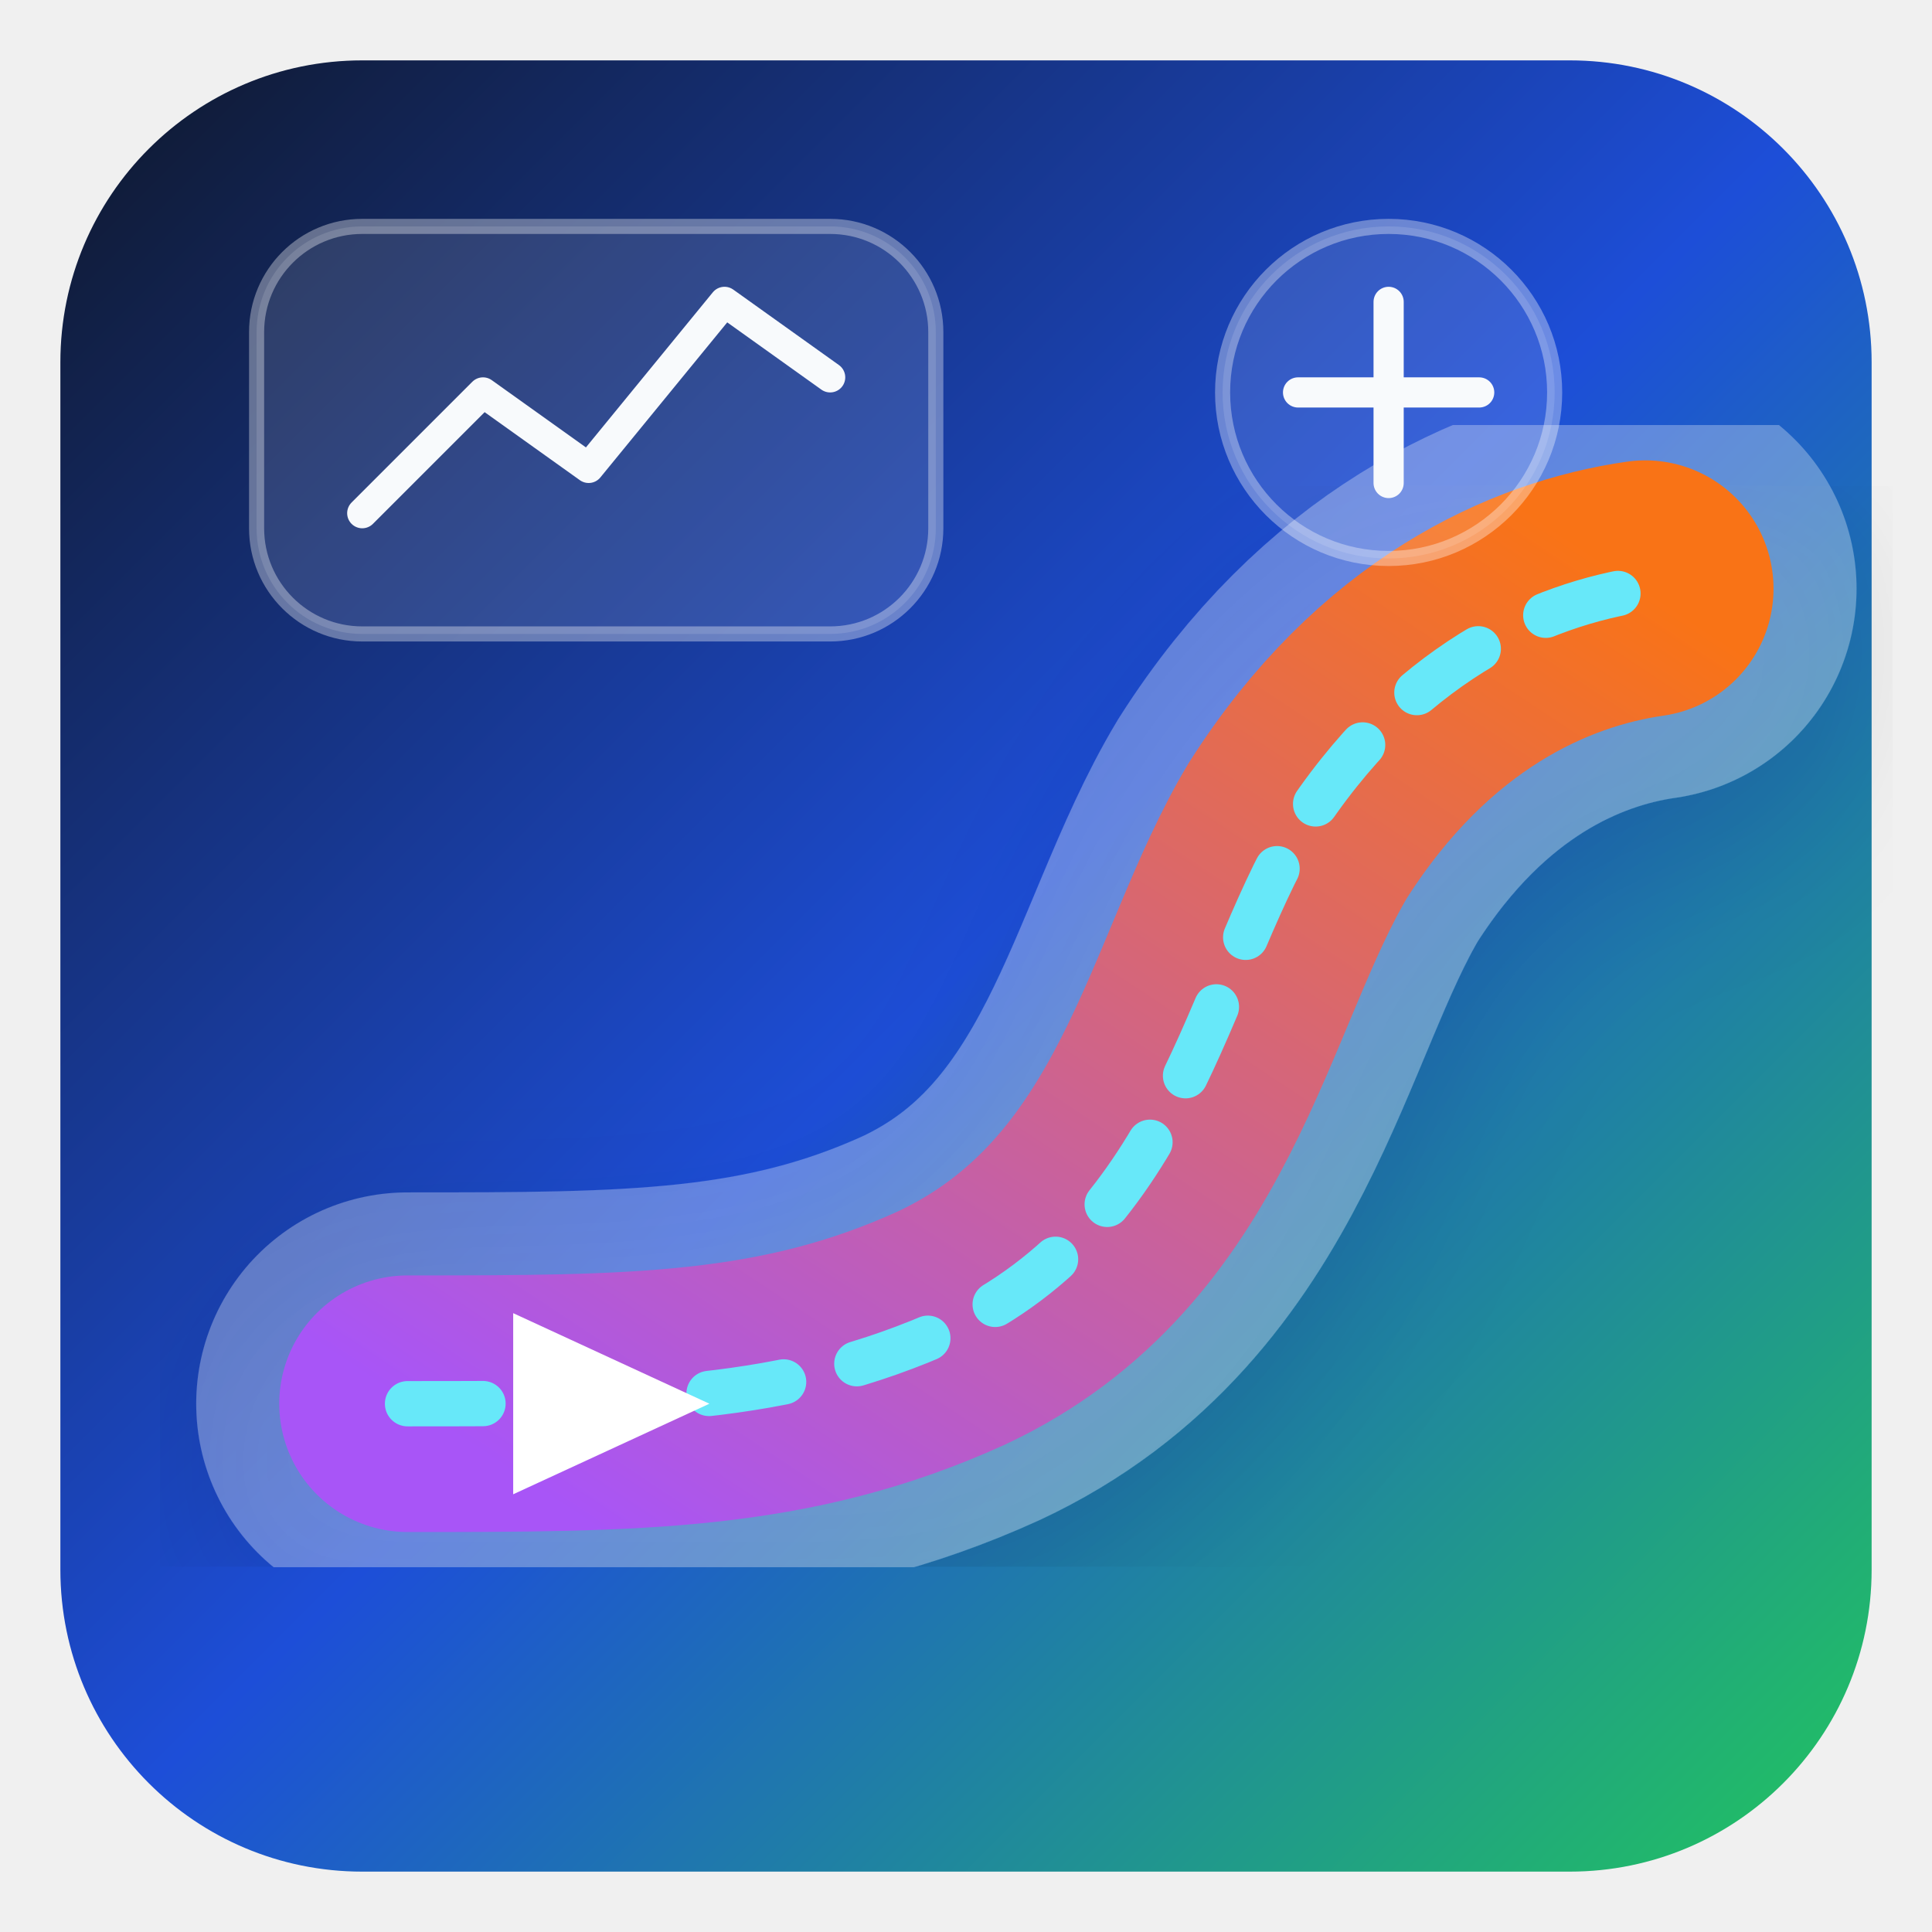
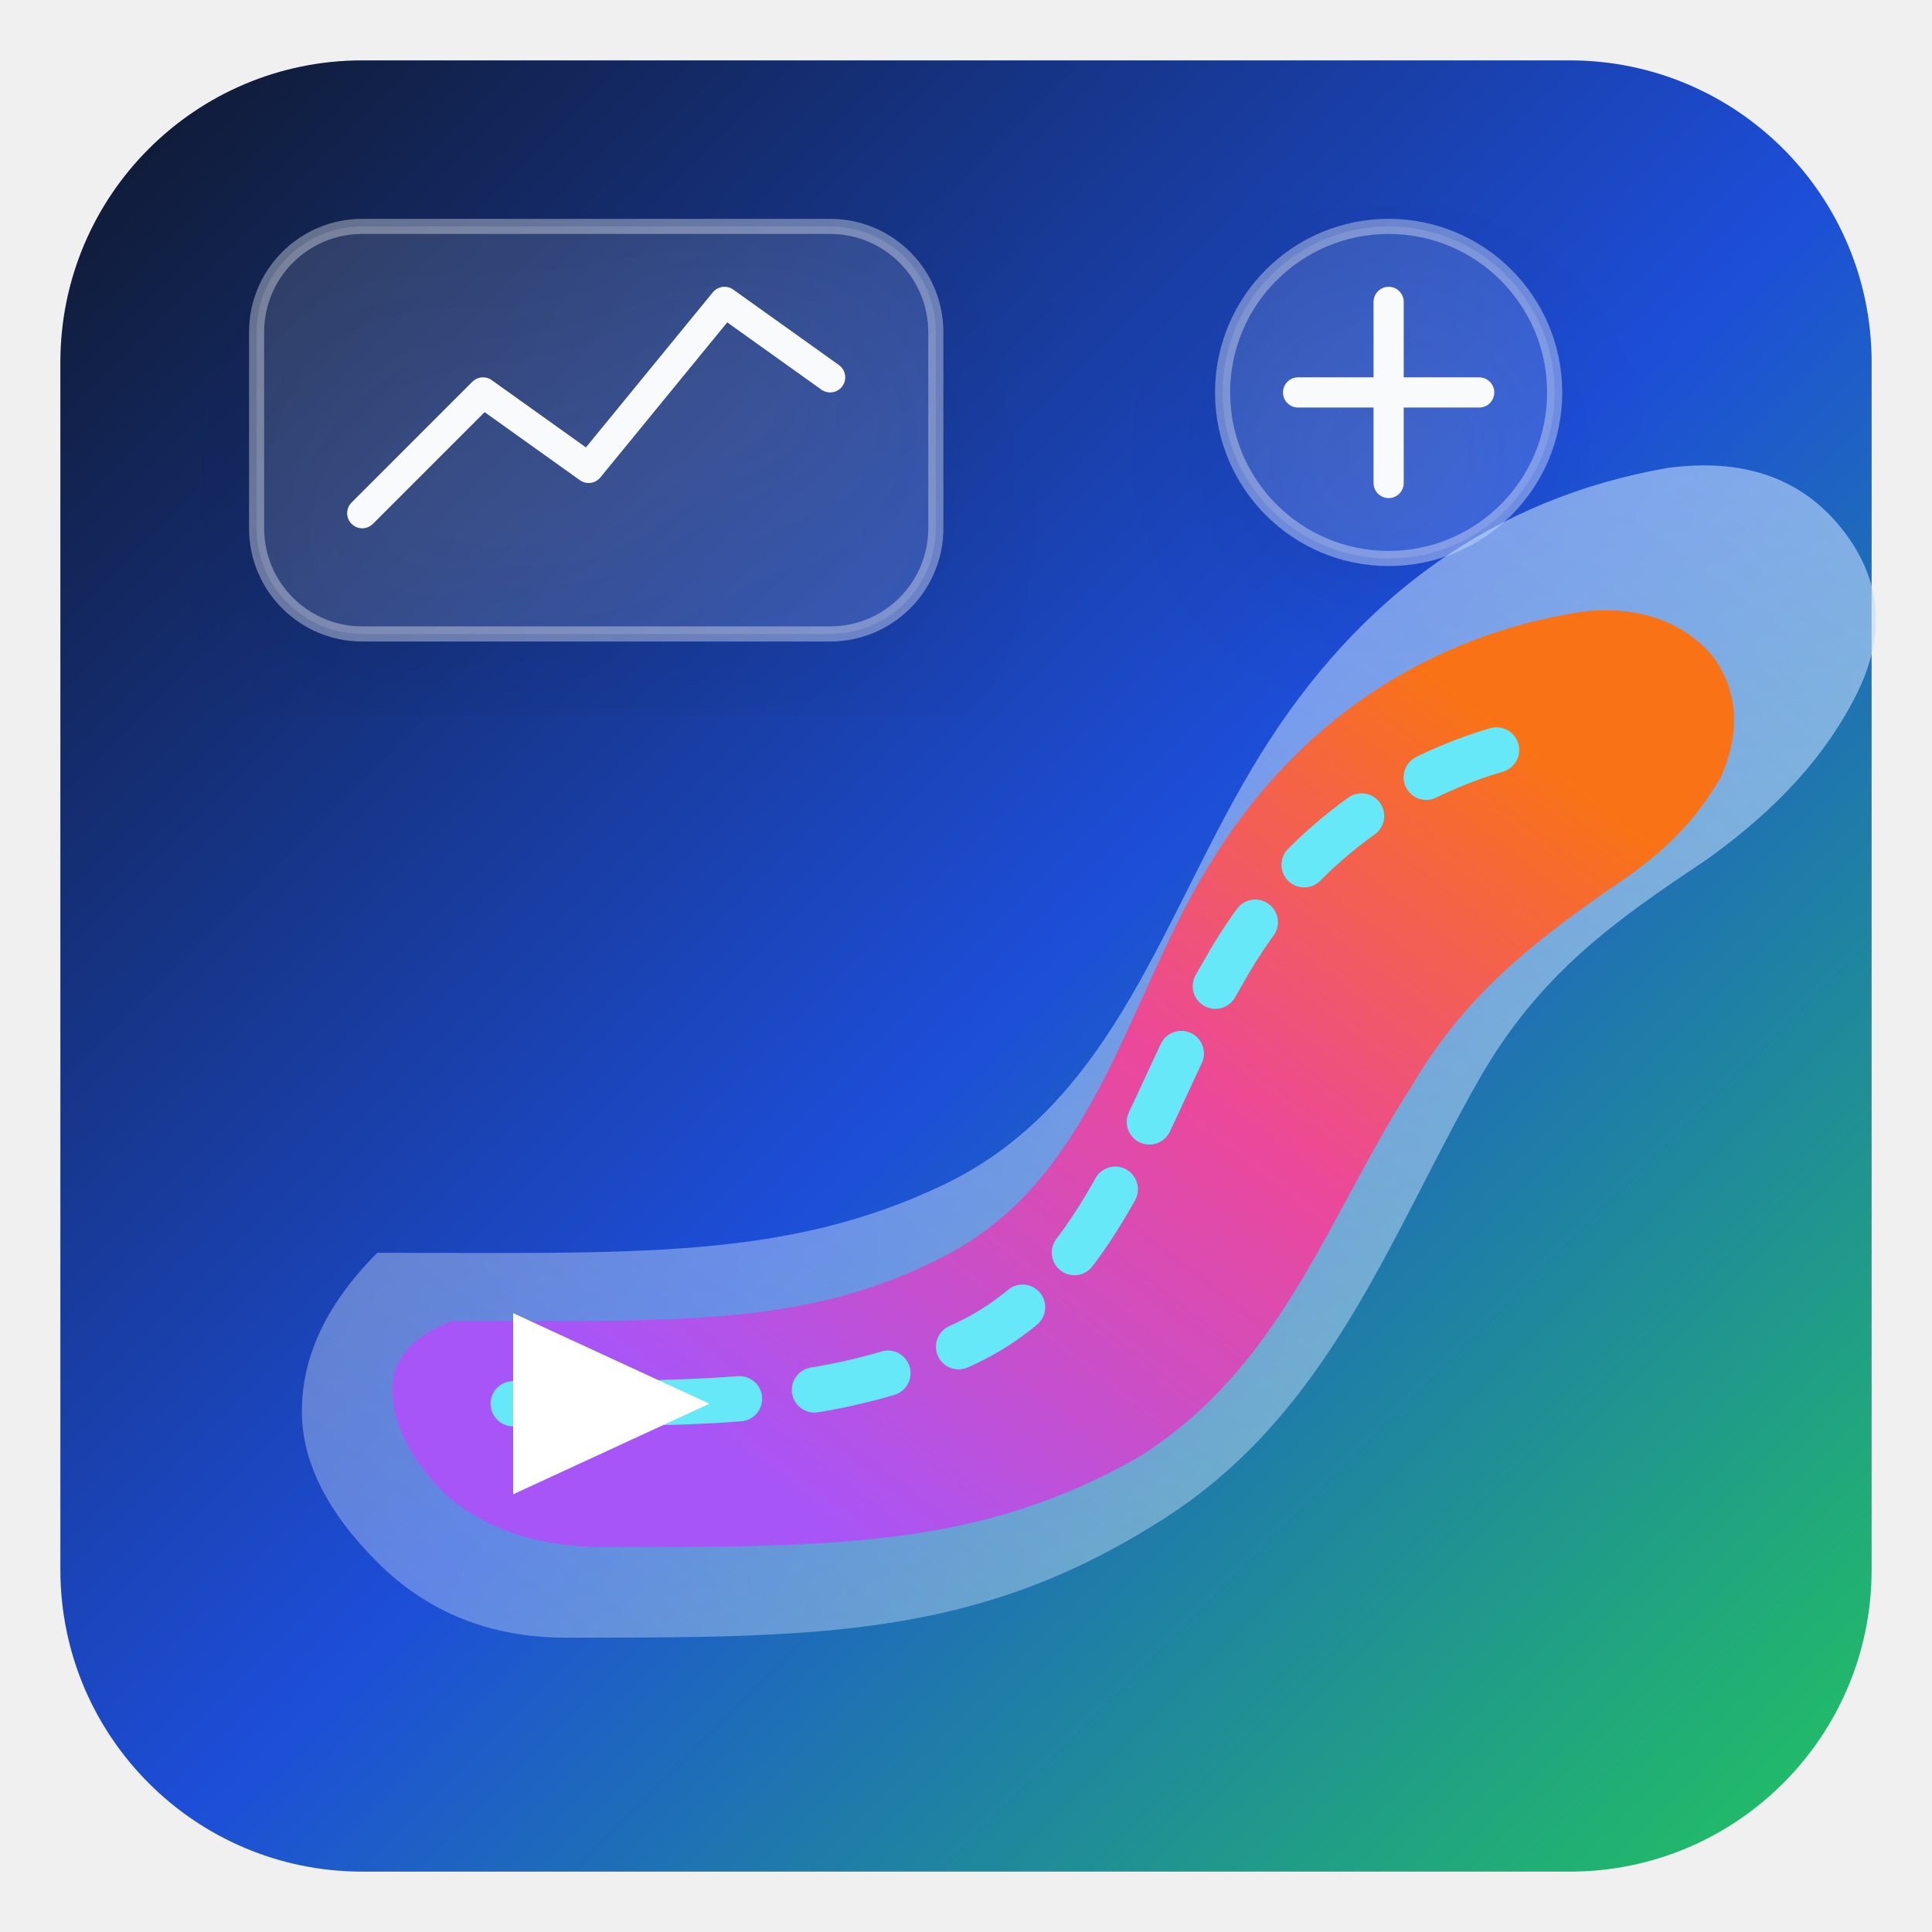
<svg xmlns="http://www.w3.org/2000/svg" width="256" height="256" viewBox="0 0 256 256">
  <defs>
    <linearGradient id="bg" x1="0%" y1="0%" x2="100%" y2="100%">
      <stop offset="0%" stop-color="#0f172a" />
-       <stop offset="50%" stop-color="#1d4ed8" />
+       <stop offset="52%" stop-color="#1d4ed8" />
      <stop offset="100%" stop-color="#22c55e" />
    </linearGradient>
-     <linearGradient id="track" x1="0%" y1="100%" x2="100%" y2="0%">
+     <linearGradient id="track" x1="18%" y1="82%" x2="88%" y2="18%">
      <stop offset="0%" stop-color="#a855f7" />
+       <stop offset="55%" stop-color="#ec4899" />
      <stop offset="100%" stop-color="#f97316" />
    </linearGradient>
-     <filter id="shadow" x="-20%" y="-20%" width="140%" height="140%">
-       <feDropShadow dx="0" dy="8" stdDeviation="10" flood-color="#020617" flood-opacity="0.35" />
+     <linearGradient id="shoulder" x1="0%" y1="100%" x2="100%" y2="0%">
+       <stop offset="0%" stop-color="#dbeafe" stop-opacity="0.34" />
+       <stop offset="100%" stop-color="#bfdbfe" stop-opacity="0.62" />
+     </linearGradient>
+     <filter id="cardShadow" x="-20%" y="-20%" width="140%" height="140%">
+       <feDropShadow dx="0" dy="8" stdDeviation="10" flood-color="#020617" flood-opacity="0.28" />
    </filter>
  </defs>
  <rect x="8" y="8" width="240" height="240" rx="40" fill="url(#bg)" />
-   <path d="M54 186        C 84 186, 104 186, 126 176        C 156 162, 160 130, 172 110        C 186 88, 204 80, 218 78" fill="none" stroke="#ffffff" stroke-opacity="0.30" stroke-width="56" stroke-linecap="round" filter="url(#shadow)" />
-   <path d="M54 186        C 84 186, 104 186, 126 176        C 156 162, 160 130, 172 110        C 186 88, 204 80, 218 78" fill="none" stroke="url(#track)" stroke-width="34" stroke-linecap="round" />
-   <path d="M54 186        C 84 186, 104 186, 126 176        C 156 162, 160 130, 172 110        C 186 88, 204 80, 218 78" fill="none" stroke="#67e8f9" stroke-width="6" stroke-linecap="round" stroke-dasharray="10 10" />
+   <g filter="url(#cardShadow)">
+     <rect x="34" y="30" width="90" height="54" rx="14" fill="#ffffff" fill-opacity="0.12" stroke="#ffffff" stroke-opacity="0.35" stroke-width="2" />
+     <path d="M48 68 L64 52 L78 62 L96 40 L110 50" fill="none" stroke="#f8fafc" stroke-width="4" stroke-linecap="round" stroke-linejoin="round" />
+     <circle cx="184" cy="52" r="22" fill="#ffffff" fill-opacity="0.12" stroke="#ffffff" stroke-opacity="0.35" stroke-width="2" />
+     <path d="M172 52 H196 M184 40 V64" stroke="#f8fafc" stroke-width="4" stroke-linecap="round" />
+   </g>
+   <path d="M50 166        C 84 166, 104 167, 125 157        C 148 146, 154 121, 167 100        C 180 79, 198 66, 221 62        Q 236 60, 244 70        Q 252 80, 246 92        C 241 102, 233 109, 226 114        C 214 122, 204 129, 196 143        C 184 164, 176 188, 153 202        C 129 217, 108 217, 75 217        Q 60 217, 50 207        Q 40 197, 40 187        Q 40 176, 50 166        Z" fill="url(#shoulder)" />
+   <path d="M60 175        C 88 175, 106 176, 124 167        C 145 157, 149 133, 160 115        C 172 95, 190 84, 210 81        Q 221 80, 227 87        Q 232 94, 228 103        C 224 110, 219 114, 213 118        C 203 125, 194 132, 187 144        C 176 161, 170 181, 151 193        C 130 205, 111 205, 80 205        Q 67 205, 59 198        Q 52 191, 52 184        Q 52 178, 60 175        Z" fill="url(#track)" />
+   <path d="M68 186        C 95 186, 111 186, 128 178        C 147 169, 152 146, 162 129        C 172 111, 188 101, 204 98" fill="none" stroke="#67e8f9" stroke-width="6" stroke-linecap="round" stroke-dasharray="10 10" />
  <polygon points="68,174 94,186 68,198" fill="#ffffff" />
-   <rect x="34" y="30" width="90" height="54" rx="14" fill="#ffffff" fill-opacity="0.12" stroke="#ffffff" stroke-opacity="0.35" stroke-width="2" />
-   <path d="M48 68 L64 52 L78 62 L96 40 L110 50" fill="none" stroke="#f8fafc" stroke-width="4" stroke-linecap="round" stroke-linejoin="round" />
-   <circle cx="184" cy="52" r="22" fill="#ffffff" fill-opacity="0.12" stroke="#ffffff" stroke-opacity="0.35" stroke-width="2" />
-   <path d="M172 52 H196 M184 40 V64" stroke="#f8fafc" stroke-width="4" stroke-linecap="round" />
</svg>
